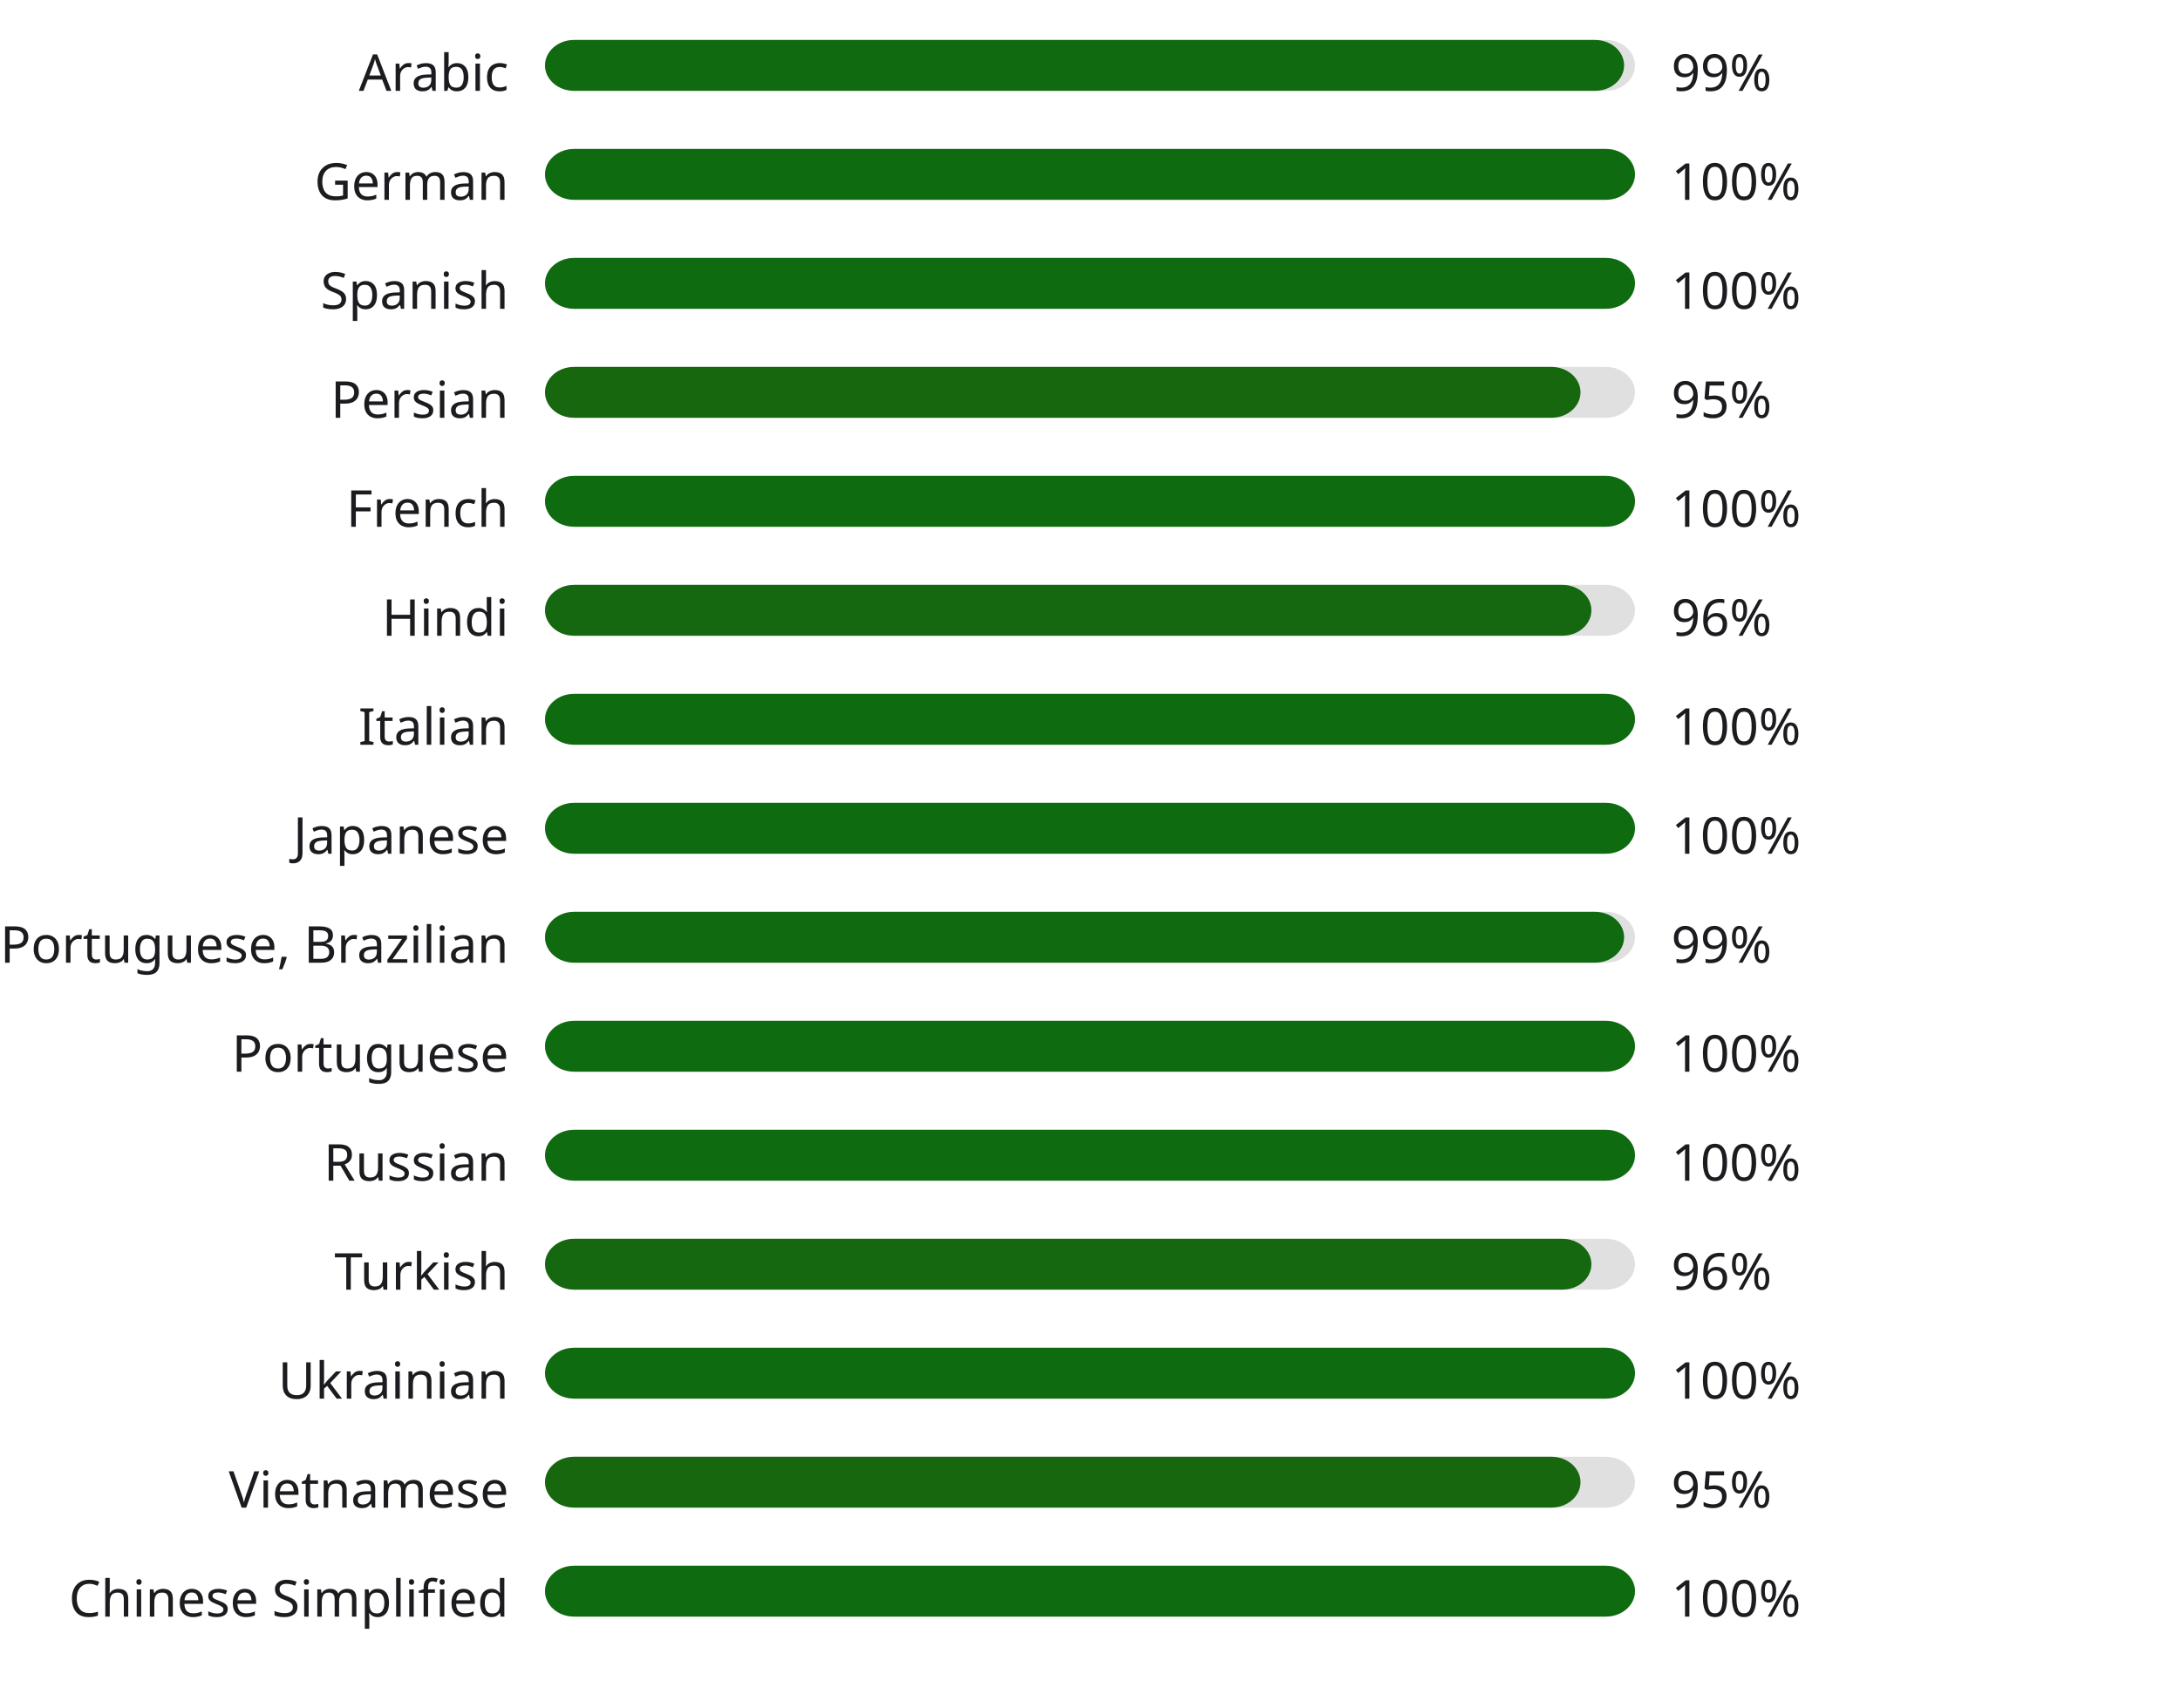
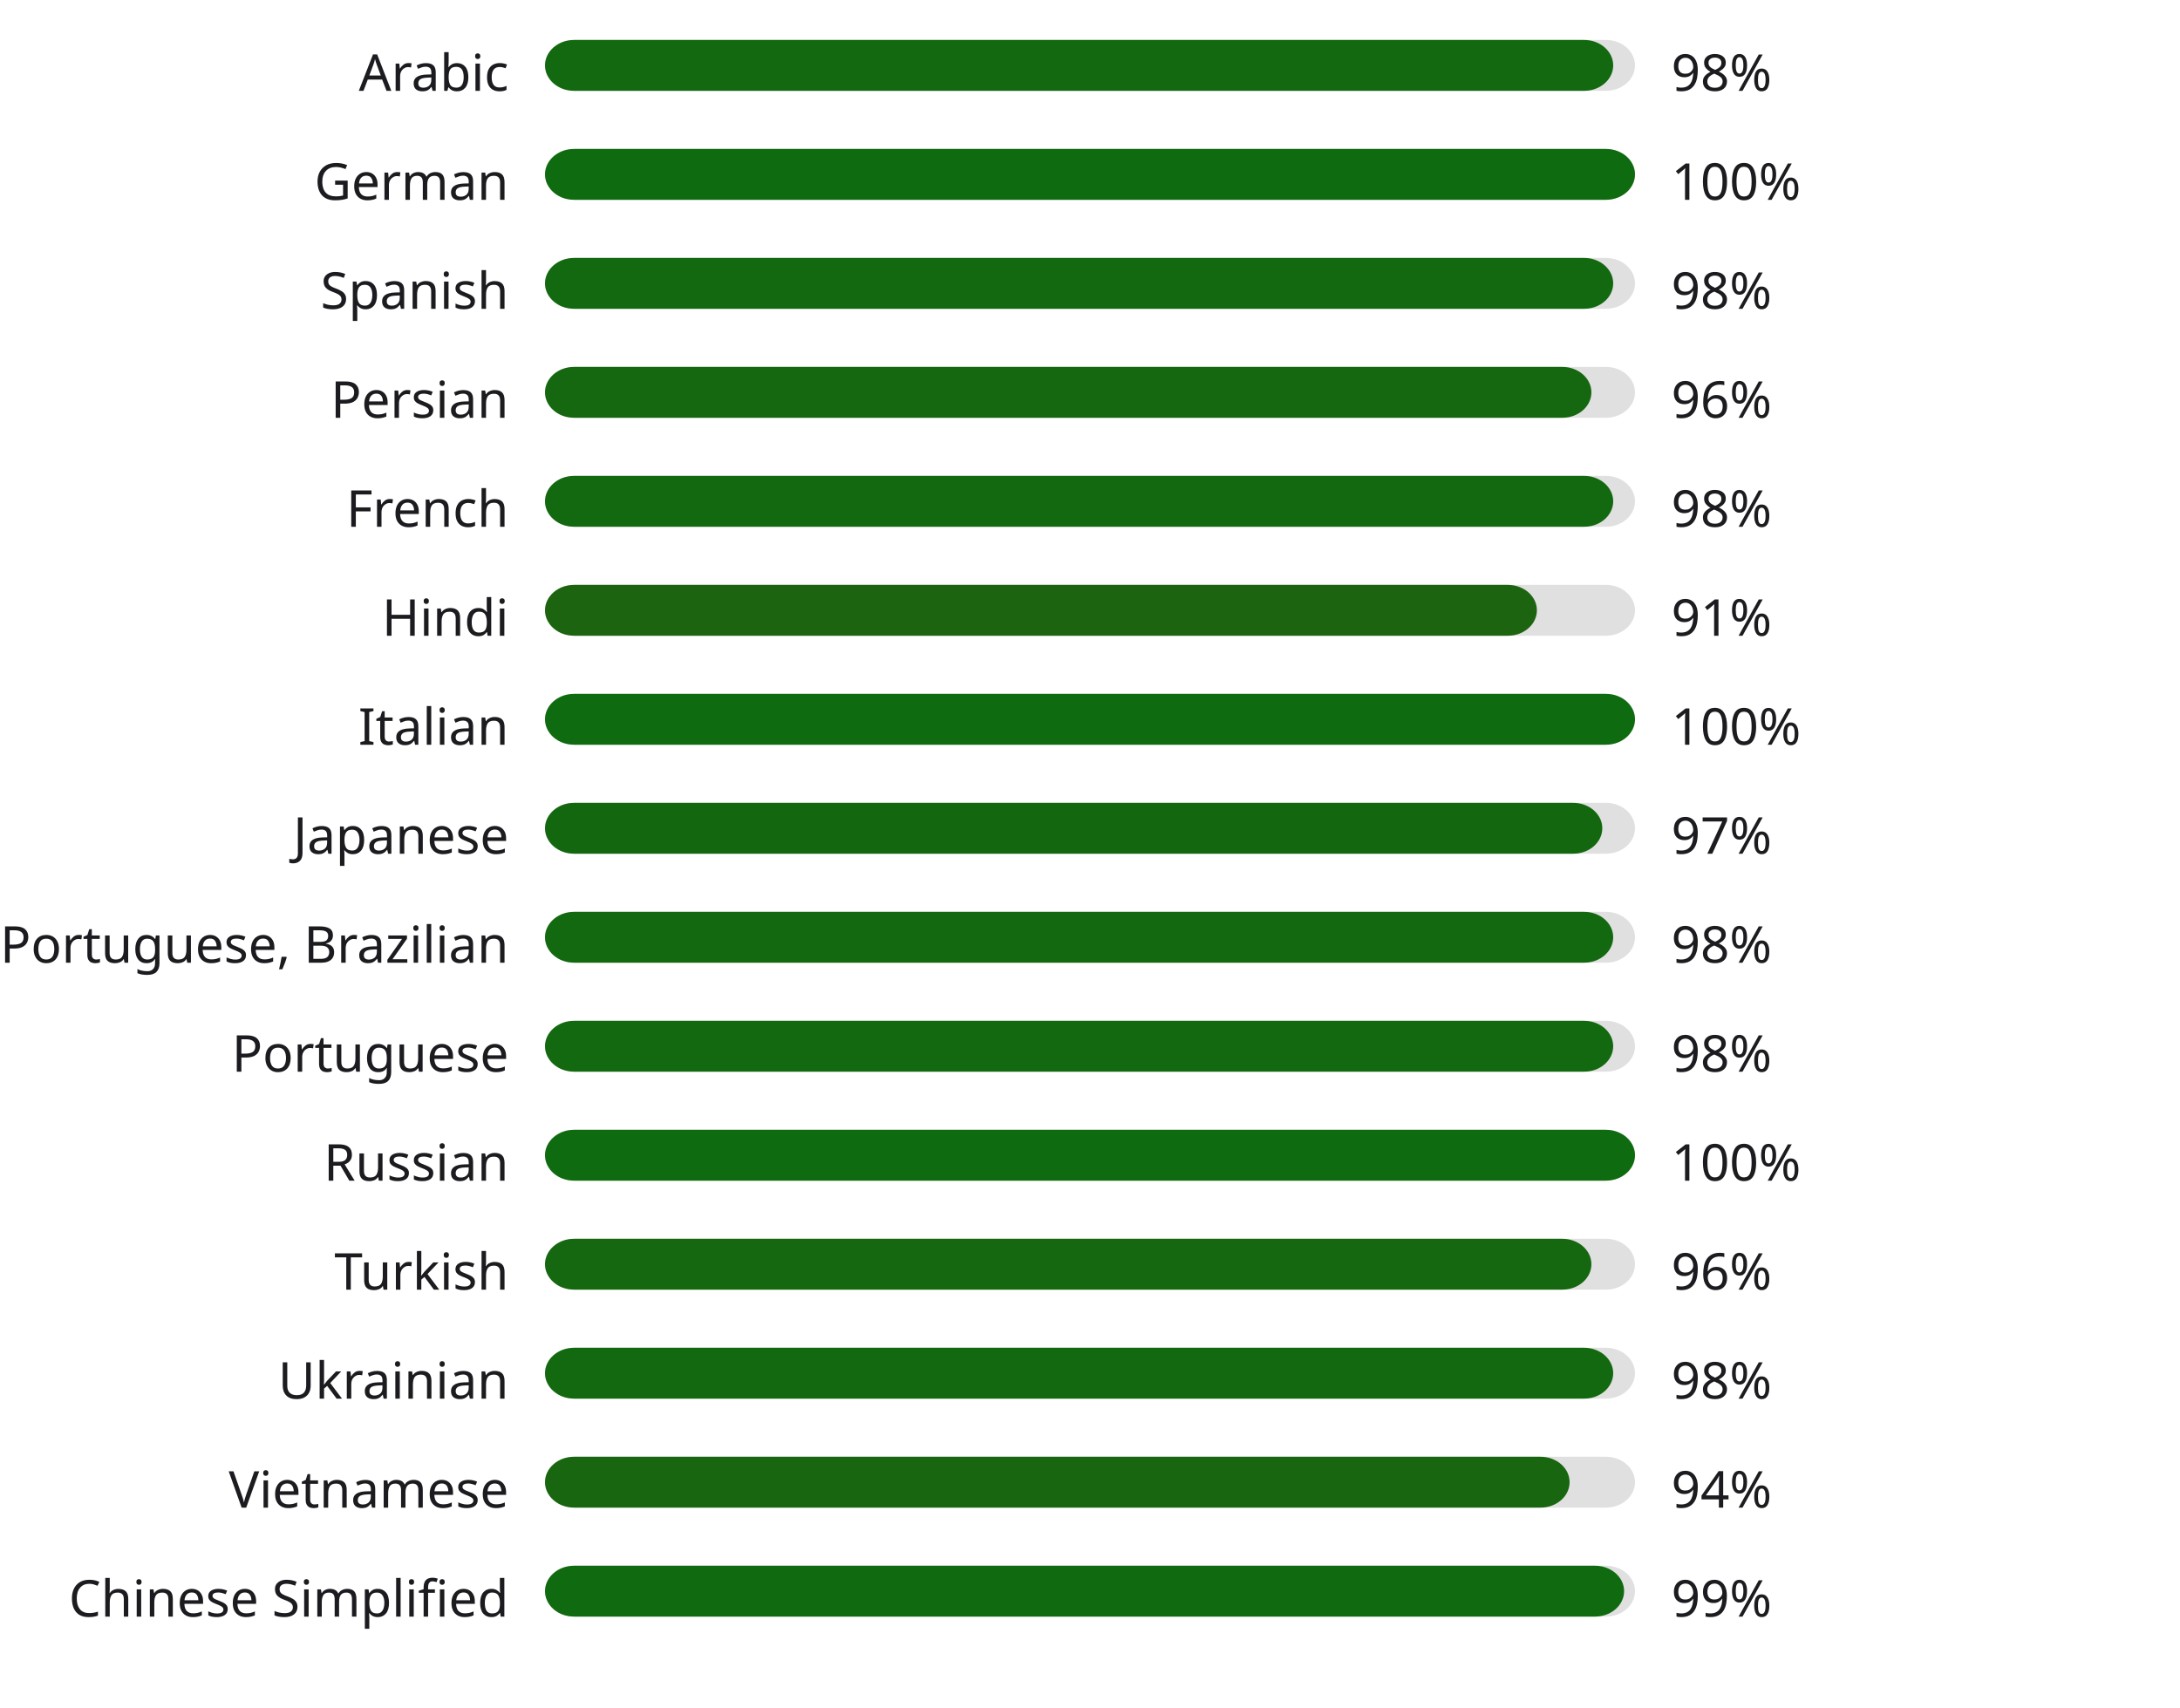
<svg xmlns="http://www.w3.org/2000/svg" width="600" height="470" style="background:#00000000">
  <style>text { font-family: sans-serif; font-size: 14px; fill: #1C1B1F; }</style>
  <text x="140" y="25" text-anchor="end">Arabic</text>
  <rect x="150" y="11" width="300" height="14" fill="#E0E0E0" rx="8" ry="8" />
-   <rect x="150" y="11" width="297" height="14" fill="#106a0f" rx="8" ry="8" />
-   <text x="460" y="25" text-anchor="start">99%</text>
+   <rect x="150" y="11" width="294" height="14" fill="#12690f" rx="8" ry="8" />
+   <text x="460" y="25" text-anchor="start">98%</text>
  <text x="140" y="55" text-anchor="end">German</text>
  <rect x="150" y="41" width="300" height="14" fill="#E0E0E0" rx="8" ry="8" />
  <rect x="150" y="41" width="300" height="14" fill="#0f6b0f" rx="8" ry="8" />
  <text x="460" y="55" text-anchor="start">100%</text>
  <text x="140" y="85" text-anchor="end">Spanish</text>
  <rect x="150" y="71" width="300" height="14" fill="#E0E0E0" rx="8" ry="8" />
-   <rect x="150" y="71" width="300" height="14" fill="#0f6b0f" rx="8" ry="8" />
-   <text x="460" y="85" text-anchor="start">100%</text>
+   <rect x="150" y="71" width="294" height="14" fill="#12690f" rx="8" ry="8" />
+   <text x="460" y="85" text-anchor="start">98%</text>
  <text x="140" y="115" text-anchor="end">Persian</text>
  <rect x="150" y="101" width="300" height="14" fill="#E0E0E0" rx="8" ry="8" />
-   <rect x="150" y="101" width="285" height="14" fill="#17670f" rx="8" ry="8" />
-   <text x="460" y="115" text-anchor="start">95%</text>
+   <rect x="150" y="101" width="288" height="14" fill="#15680f" rx="8" ry="8" />
+   <text x="460" y="115" text-anchor="start">96%</text>
  <text x="140" y="145" text-anchor="end">French</text>
  <rect x="150" y="131" width="300" height="14" fill="#E0E0E0" rx="8" ry="8" />
-   <rect x="150" y="131" width="300" height="14" fill="#0f6b0f" rx="8" ry="8" />
-   <text x="460" y="145" text-anchor="start">100%</text>
+   <rect x="150" y="131" width="294" height="14" fill="#12690f" rx="8" ry="8" />
+   <text x="460" y="145" text-anchor="start">98%</text>
  <text x="140" y="175" text-anchor="end">Hindi</text>
  <rect x="150" y="161" width="300" height="14" fill="#E0E0E0" rx="8" ry="8" />
-   <rect x="150" y="161" width="288" height="14" fill="#15680f" rx="8" ry="8" />
-   <text x="460" y="175" text-anchor="start">96%</text>
+   <rect x="150" y="161" width="273" height="14" fill="#1d6410" rx="8" ry="8" />
+   <text x="460" y="175" text-anchor="start">91%</text>
  <text x="140" y="205" text-anchor="end">Italian</text>
  <rect x="150" y="191" width="300" height="14" fill="#E0E0E0" rx="8" ry="8" />
  <rect x="150" y="191" width="300" height="14" fill="#0f6b0f" rx="8" ry="8" />
  <text x="460" y="205" text-anchor="start">100%</text>
  <text x="140" y="235" text-anchor="end">Japanese</text>
  <rect x="150" y="221" width="300" height="14" fill="#E0E0E0" rx="8" ry="8" />
-   <rect x="150" y="221" width="300" height="14" fill="#0f6b0f" rx="8" ry="8" />
-   <text x="460" y="235" text-anchor="start">100%</text>
+   <rect x="150" y="221" width="291" height="14" fill="#13680f" rx="8" ry="8" />
+   <text x="460" y="235" text-anchor="start">97%</text>
  <text x="140" y="265" text-anchor="end">Portuguese, Brazilian</text>
  <rect x="150" y="251" width="300" height="14" fill="#E0E0E0" rx="8" ry="8" />
-   <rect x="150" y="251" width="297" height="14" fill="#106a0f" rx="8" ry="8" />
-   <text x="460" y="265" text-anchor="start">99%</text>
+   <rect x="150" y="251" width="294" height="14" fill="#12690f" rx="8" ry="8" />
+   <text x="460" y="265" text-anchor="start">98%</text>
  <text x="140" y="295" text-anchor="end">Portuguese</text>
  <rect x="150" y="281" width="300" height="14" fill="#E0E0E0" rx="8" ry="8" />
-   <rect x="150" y="281" width="300" height="14" fill="#0f6b0f" rx="8" ry="8" />
-   <text x="460" y="295" text-anchor="start">100%</text>
+   <rect x="150" y="281" width="294" height="14" fill="#12690f" rx="8" ry="8" />
+   <text x="460" y="295" text-anchor="start">98%</text>
  <text x="140" y="325" text-anchor="end">Russian</text>
  <rect x="150" y="311" width="300" height="14" fill="#E0E0E0" rx="8" ry="8" />
  <rect x="150" y="311" width="300" height="14" fill="#0f6b0f" rx="8" ry="8" />
  <text x="460" y="325" text-anchor="start">100%</text>
  <text x="140" y="355" text-anchor="end">Turkish</text>
  <rect x="150" y="341" width="300" height="14" fill="#E0E0E0" rx="8" ry="8" />
  <rect x="150" y="341" width="288" height="14" fill="#15680f" rx="8" ry="8" />
  <text x="460" y="355" text-anchor="start">96%</text>
  <text x="140" y="385" text-anchor="end">Ukrainian</text>
  <rect x="150" y="371" width="300" height="14" fill="#E0E0E0" rx="8" ry="8" />
-   <rect x="150" y="371" width="300" height="14" fill="#0f6b0f" rx="8" ry="8" />
-   <text x="460" y="385" text-anchor="start">100%</text>
+   <rect x="150" y="371" width="294" height="14" fill="#12690f" rx="8" ry="8" />
+   <text x="460" y="385" text-anchor="start">98%</text>
  <text x="140" y="415" text-anchor="end">Vietnamese</text>
  <rect x="150" y="401" width="300" height="14" fill="#E0E0E0" rx="8" ry="8" />
-   <rect x="150" y="401" width="285" height="14" fill="#17670f" rx="8" ry="8" />
-   <text x="460" y="415" text-anchor="start">95%</text>
+   <rect x="150" y="401" width="282" height="14" fill="#18660f" rx="8" ry="8" />
+   <text x="460" y="415" text-anchor="start">94%</text>
  <text x="140" y="445" text-anchor="end">Chinese Simplified</text>
  <rect x="150" y="431" width="300" height="14" fill="#E0E0E0" rx="8" ry="8" />
-   <rect x="150" y="431" width="300" height="14" fill="#0f6b0f" rx="8" ry="8" />
-   <text x="460" y="445" text-anchor="start">100%</text>
+   <rect x="150" y="431" width="297" height="14" fill="#106a0f" rx="8" ry="8" />
+   <text x="460" y="445" text-anchor="start">99%</text>
</svg>
